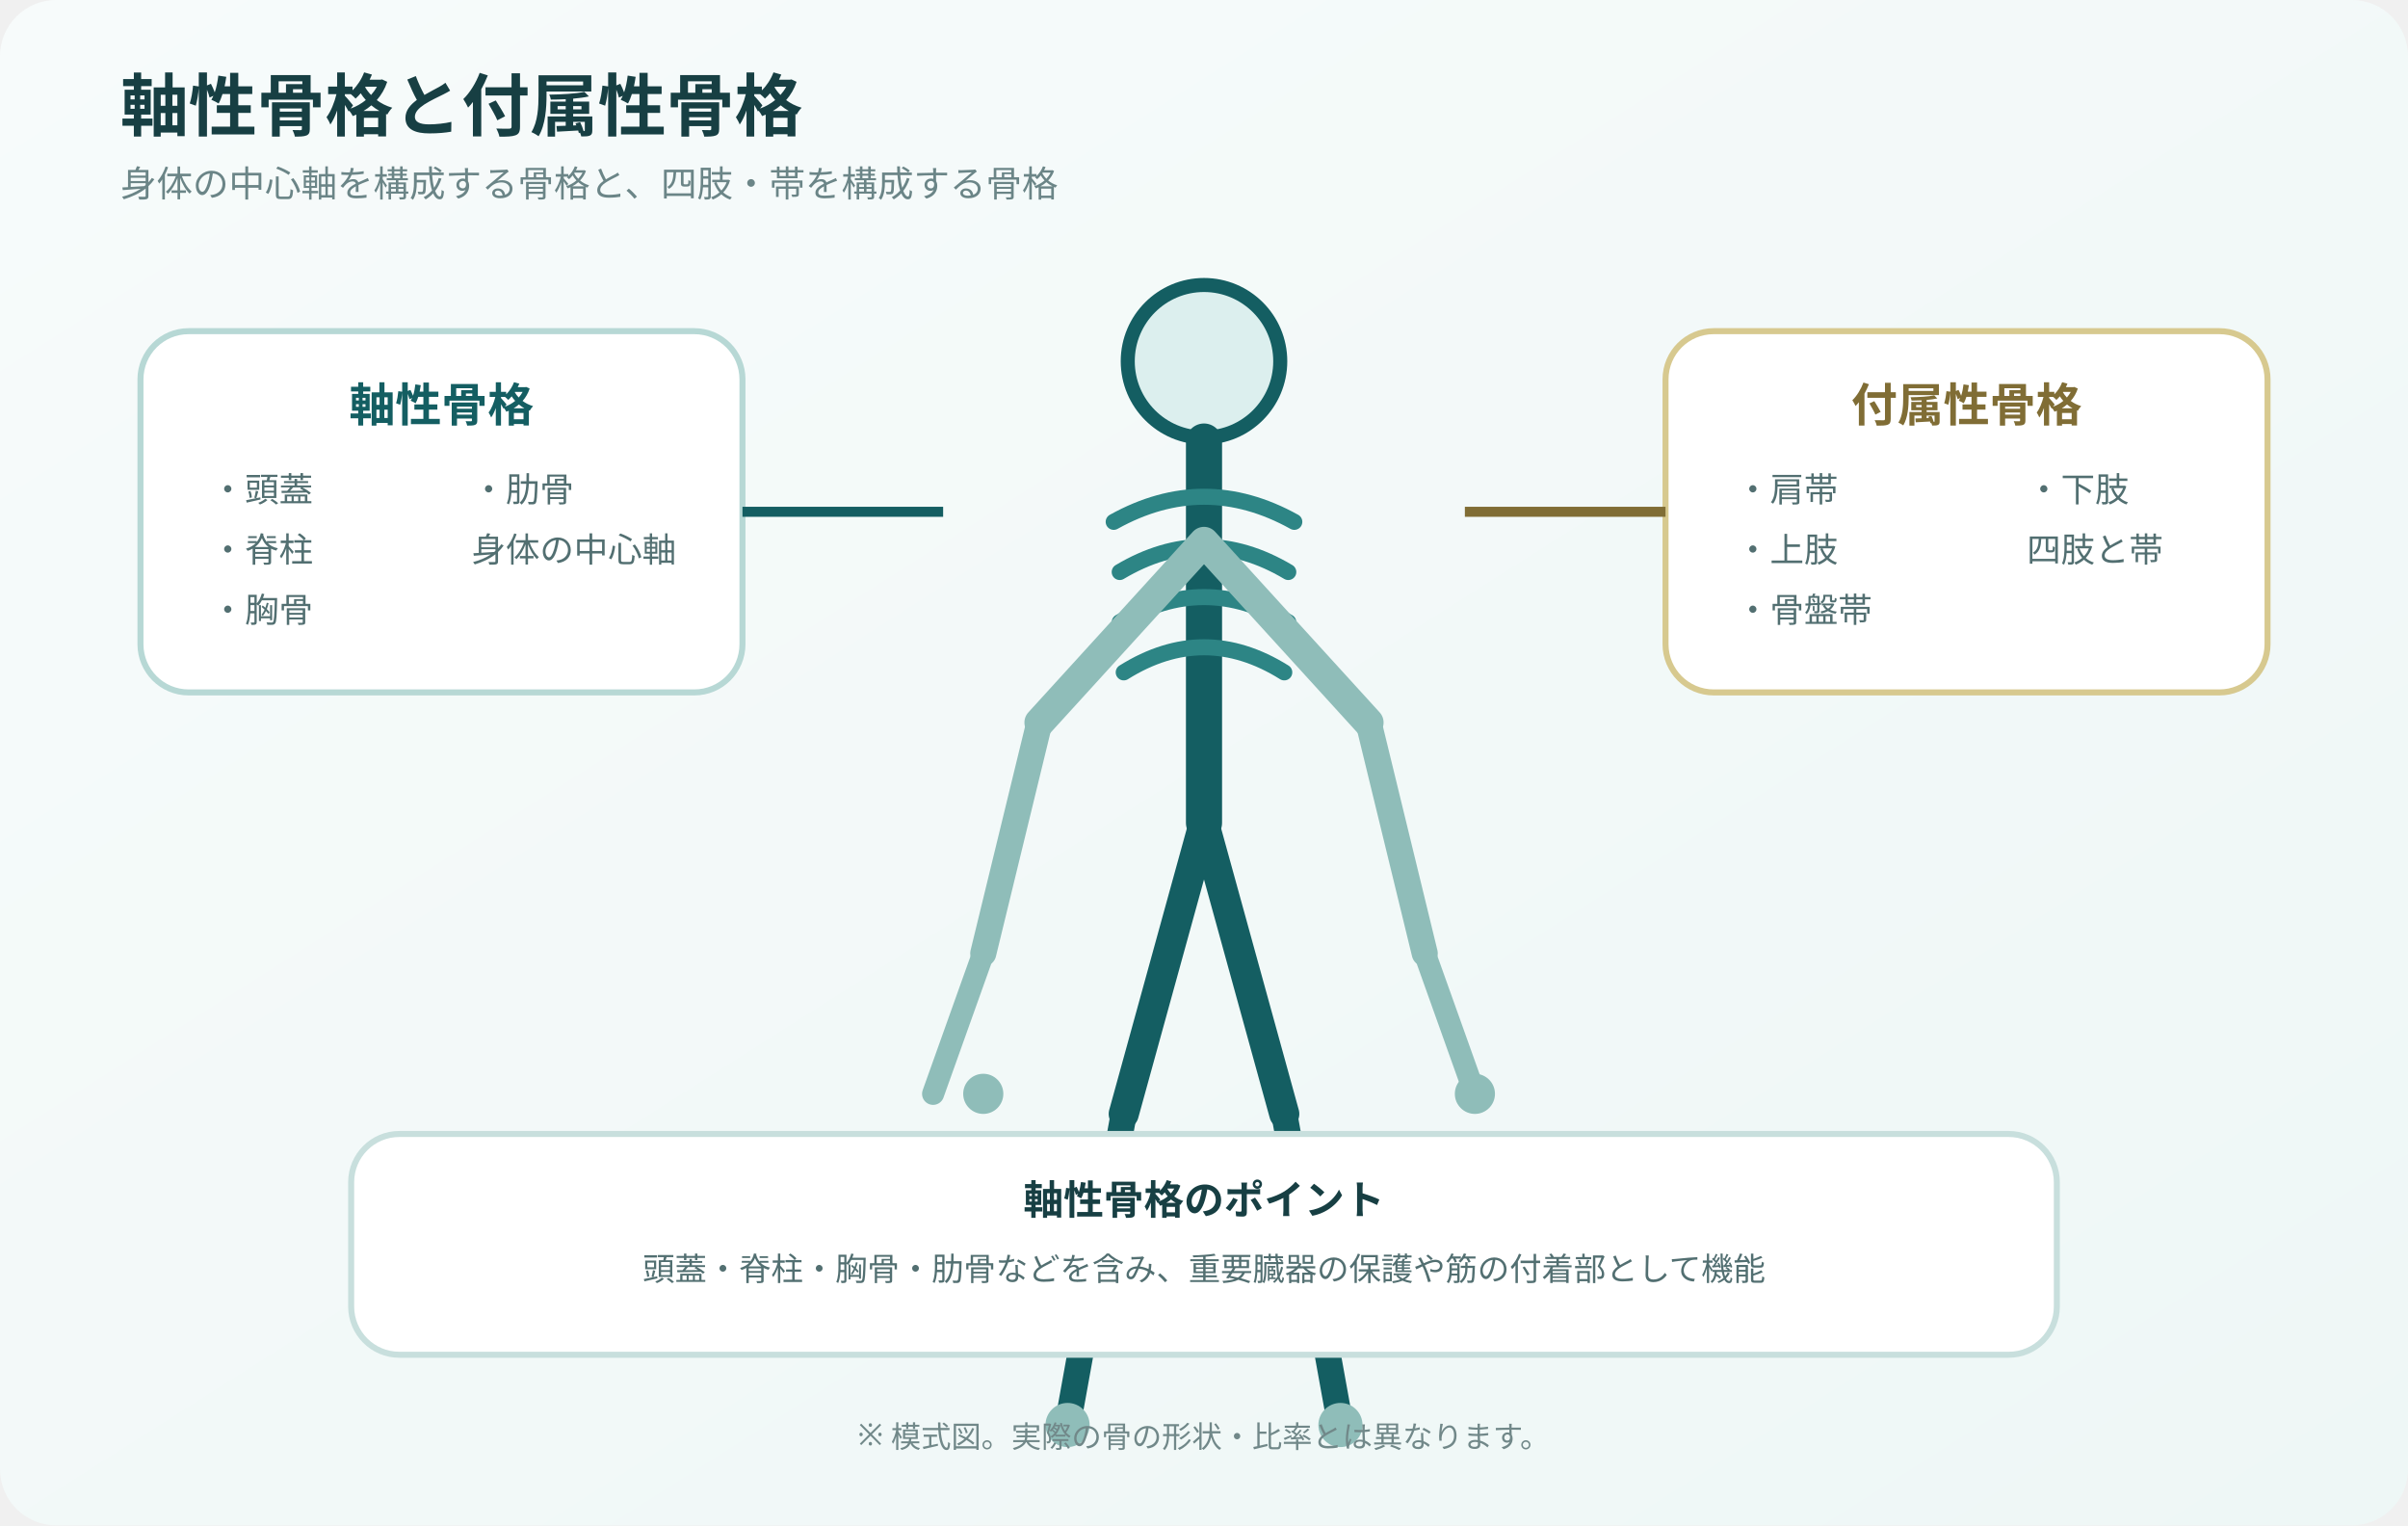
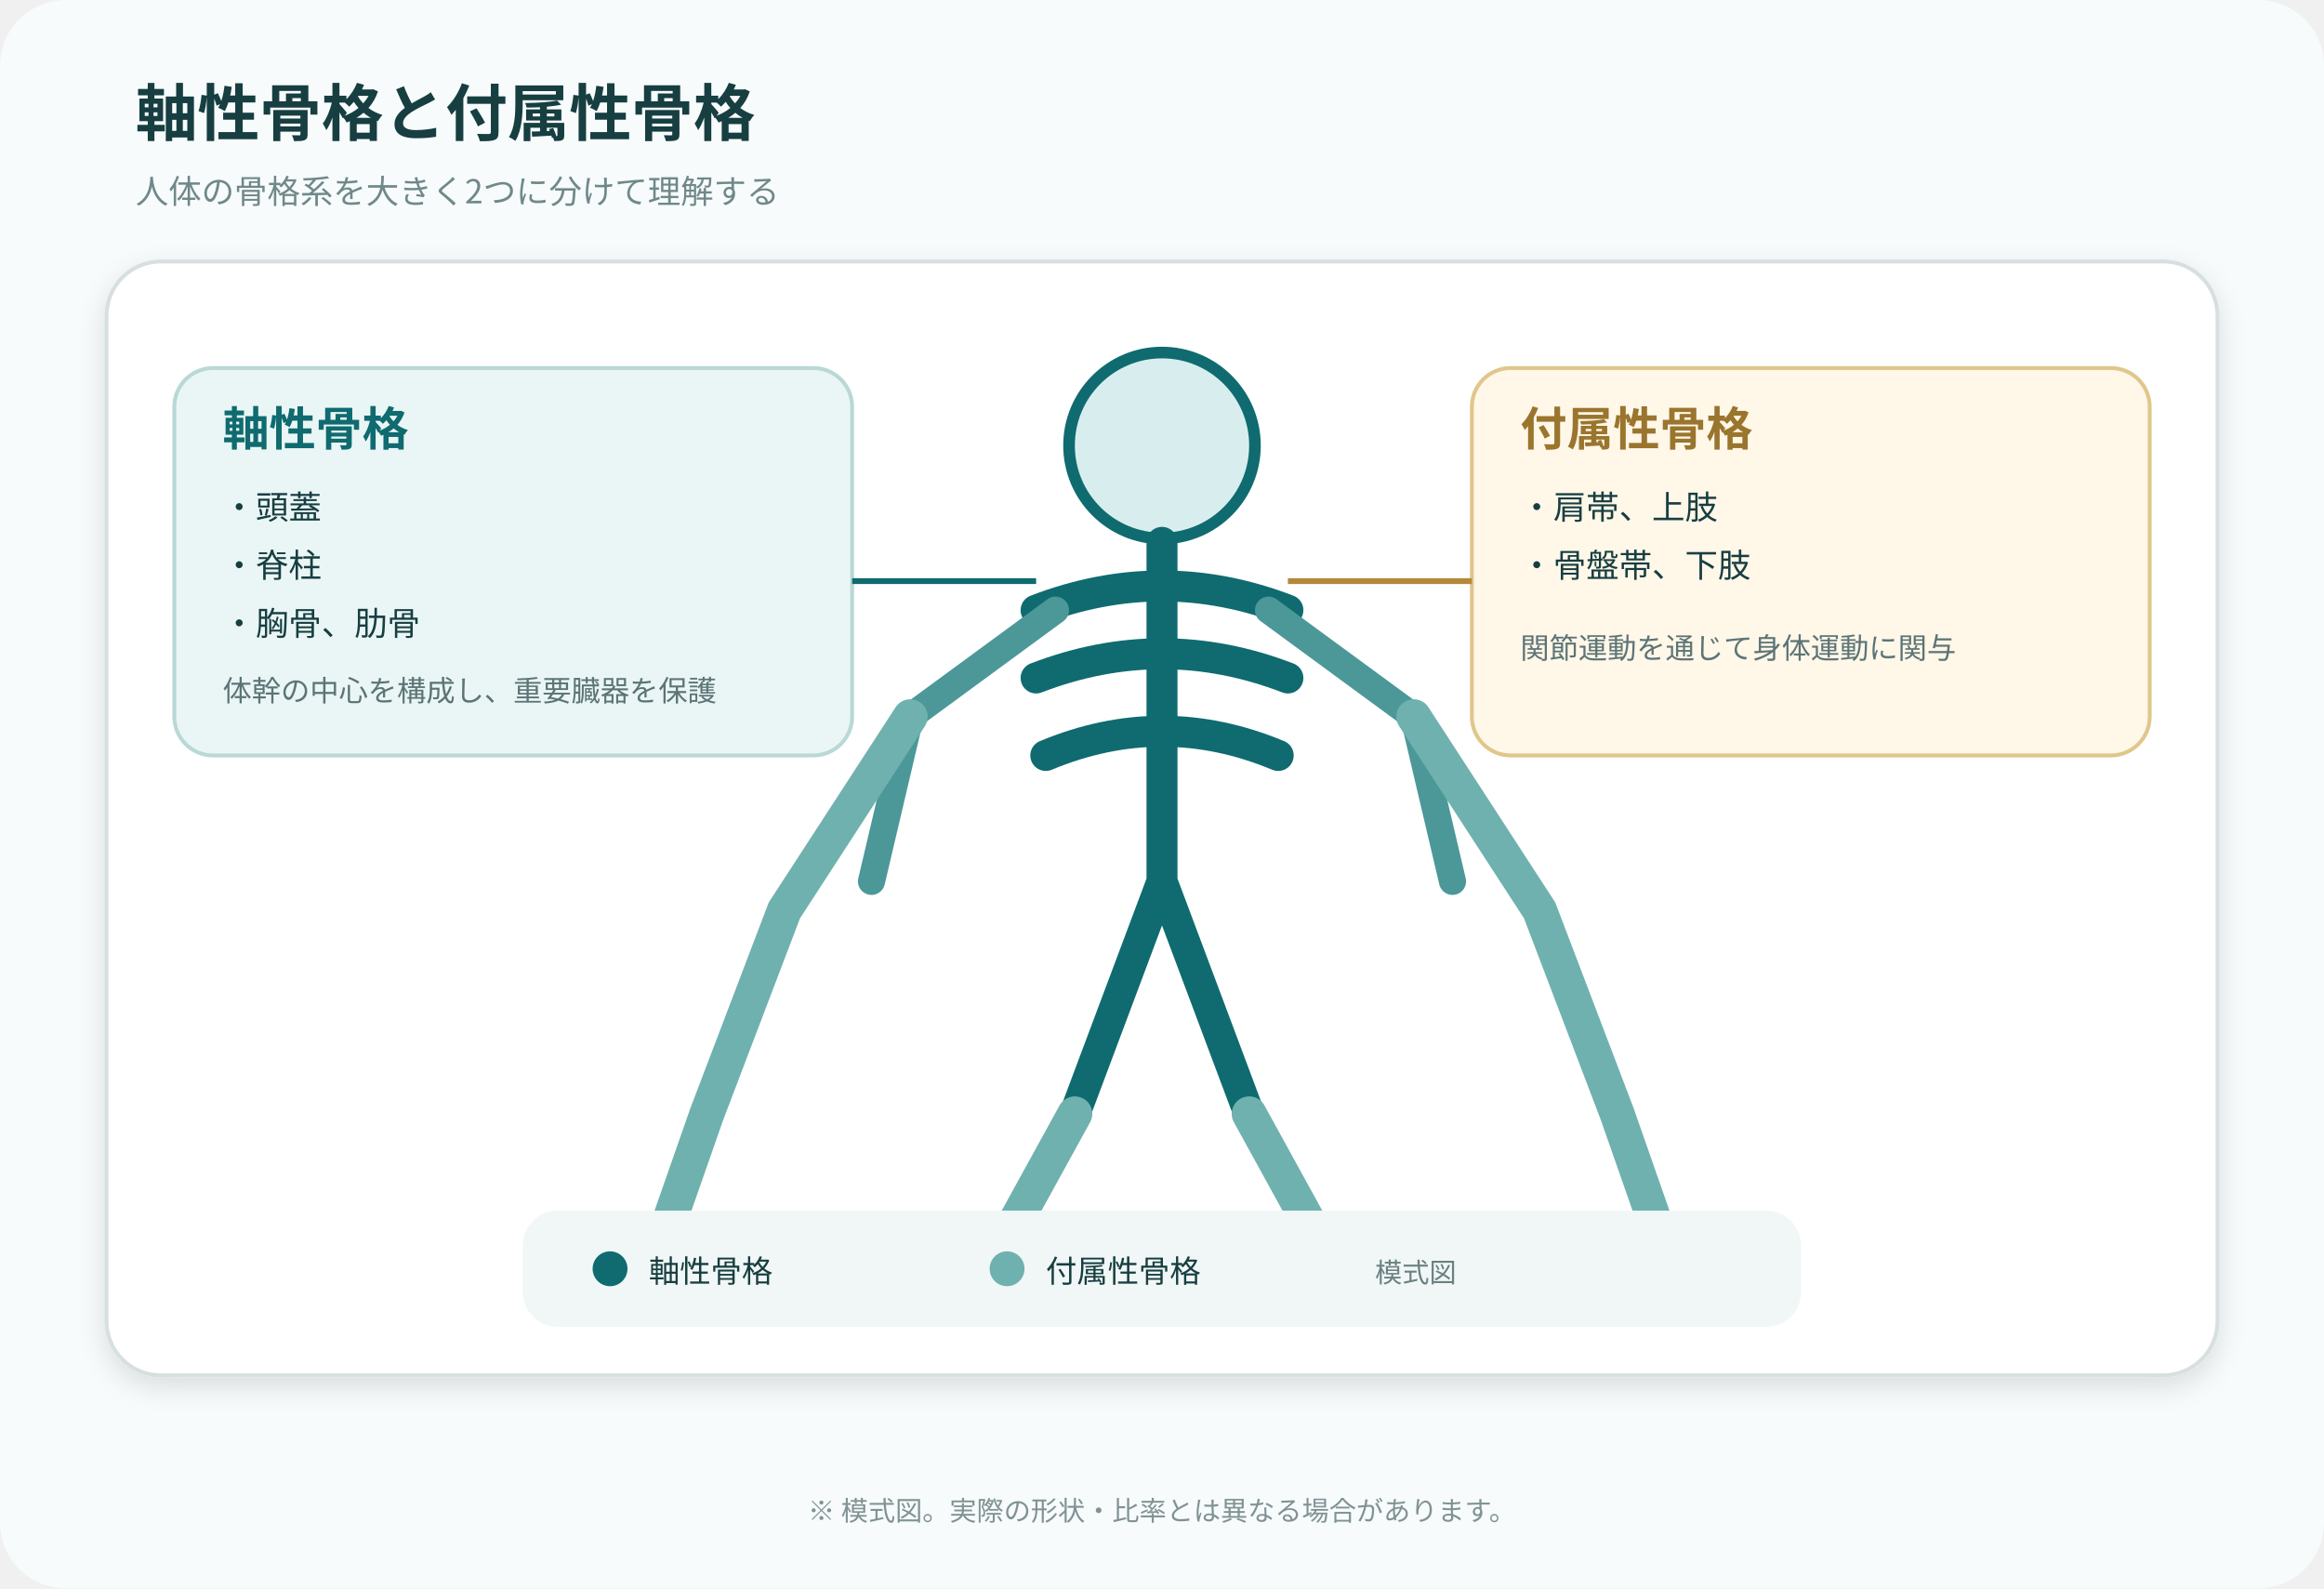
- <svg xmlns="http://www.w3.org/2000/svg" viewBox="0 0 1200 760" width="1200" height="760">
+ <svg xmlns="http://www.w3.org/2000/svg" viewBox="0 0 1200 820" role="img">
  <defs>
-     <linearGradient id="bg" x1="0" y1="0" x2="1" y2="1">
-       <stop offset="0" stop-color="#f7fbfb" />
-       <stop offset="1" stop-color="#eef7f6" />
-     </linearGradient>
-     <linearGradient id="teal" x1="0" y1="0" x2="1" y2="0">
-       <stop stop-color="#145e62" />
-       <stop offset="1" stop-color="#2d8585" />
-     </linearGradient>
    <filter id="shadow" x="-20%" y="-20%" width="140%" height="140%">
-       <feDropShadow dx="0" dy="5" stdDeviation="7" flood-color="#163f43" flood-opacity=".13" />
+       <feDropShadow dx="0" dy="5" stdDeviation="7" flood-opacity=".12" />
    </filter>
+     <marker id="arrow" markerWidth="12" markerHeight="12" refX="10" refY="6" orient="auto">
+       <path d="M0,0 L12,6 L0,12 z" fill="#0f6b70" />
+     </marker>
+     <marker id="arrowGold" markerWidth="12" markerHeight="12" refX="10" refY="6" orient="auto">
+       <path d="M0,0 L12,6 L0,12 z" fill="#b4883b" />
+     </marker>
  </defs>
-   <rect width="1200" height="760" rx="28" fill="url(#bg)" />
-   <text x="60" y="65" font-family="sans-serif" font-size="34" font-weight="800" fill="#173f43">軸性骨格と付属性骨格</text>
-   <text x="60" y="98" font-family="sans-serif" font-size="18" fill="#6b8587">身体の中心軸を構成する骨格と、四肢・帯を構成する骨格</text>
-   <g transform="translate(470,125)" stroke-linecap="round" stroke-linejoin="round">
-     <circle cx="130" cy="55" r="38" fill="#dcefee" stroke="#145e62" stroke-width="7" />
-     <path d="M130 95 V285" stroke="#145e62" stroke-width="18" />
-     <path d="M85 135 Q130 110 175 135 M88 160 Q130 135 172 160 M88 185 Q130 160 172 185 M90 210 Q130 185 170 210" fill="none" stroke="#2d8585" stroke-width="8" />
-     <path d="M130 285 L90 430 M130 285 L170 430" stroke="#145e62" stroke-width="15" />
-     <path d="M90 430 L62 585 M170 430 L198 585" stroke="#145e62" stroke-width="13" />
-     <path d="M130 145 L48 235 M130 145 L212 235" stroke="#8fbdb9" stroke-width="15" />
-     <path d="M48 235 L20 350 M212 235 L240 350" stroke="#8fbdb9" stroke-width="13" />
-     <path d="M20 350 L-5 420 M240 350 L265 420" stroke="#8fbdb9" stroke-width="11" />
-     <circle cx="20" cy="420" r="10" fill="#8fbdb9" stroke="none" />
-     <circle cx="265" cy="420" r="10" fill="#8fbdb9" stroke="none" />
-     <circle cx="62" cy="585" r="11" fill="#8fbdb9" stroke="none" />
-     <circle cx="198" cy="585" r="11" fill="#8fbdb9" stroke="none" />
-   </g>
-   <g font-family="sans-serif">
-     <g>
-       <rect x="70" y="165" width="300" height="180" rx="24" fill="#fff" stroke="#b7d8d5" stroke-width="3" />
-       <text x="220" y="210" text-anchor="middle" font-size="23" font-weight="800" fill="#145e62">軸性骨格</text>
-       <text x="105" y="250" font-size="17" fill="#526f71">・頭蓋</text>
-       <text x="105" y="280" font-size="17" fill="#526f71">・脊柱</text>
-       <text x="105" y="310" font-size="17" fill="#526f71">・胸骨</text>
-       <text x="235" y="250" font-size="17" fill="#526f71">・肋骨</text>
-       <text x="235" y="280" font-size="17" fill="#526f71">身体の中心軸</text>
-     </g>
-     <g>
-       <rect x="830" y="165" width="300" height="180" rx="24" fill="#fff" stroke="#d7c98f" stroke-width="3" />
-       <text x="980" y="210" text-anchor="middle" font-size="23" font-weight="800" fill="#806d35">付属性骨格</text>
-       <text x="865" y="250" font-size="17" fill="#526f71">・肩帯</text>
-       <text x="865" y="280" font-size="17" fill="#526f71">・上肢</text>
-       <text x="865" y="310" font-size="17" fill="#526f71">・骨盤帯</text>
-       <text x="1010" y="250" font-size="17" fill="#526f71">・下肢</text>
-       <text x="1010" y="280" font-size="17" fill="#526f71">四肢と帯</text>
-     </g>
-     <path d="M370 255 H470" stroke="#145e62" stroke-width="5" />
-     <path d="M830 255 H730" stroke="#806d35" stroke-width="5" />
-     <g>
-       <rect x="175" y="565" width="850" height="110" rx="24" fill="#fff" stroke="#c8dfdd" stroke-width="3" />
-       <text x="600" y="605" text-anchor="middle" font-size="20" font-weight="800" fill="#173f43">軸性骨格のポイント</text>
-       <text x="600" y="638" text-anchor="middle" font-size="16" fill="#526f71">頭蓋・脊柱・胸骨・肋骨などを含み、重要臓器の保護や筋の付着部として機能</text>
-     </g>
-   </g>
-   <text x="600" y="720" font-family="sans-serif" text-anchor="middle" font-size="15" fill="#718889">※ 模式図。実際の骨の形状・比率とは異なります。</text>
+   <rect width="1200" height="820" rx="34" fill="#f7fbfb" />
+   <text x="70" y="70" font-family="Noto Sans CJK JP, sans-serif" font-size="32" font-weight="700" fill="#173e41">軸性骨格と付属性骨格</text>
+   <text x="70" y="105" font-family="Noto Sans CJK JP, sans-serif" font-size="17" fill="#70888a">人体の骨格系を大きく2つに分けて理解する</text>
+   <rect x="55" y="135" width="1090" height="575" rx="28" fill="#fff" stroke="#d7dfe0" stroke-width="2" filter="url(#shadow)" />
+   <circle cx="600" cy="230" r="48" fill="#d8eeee" stroke="#0f6b70" stroke-width="6" />
+   <path d="M600 280 L600 455 M535 315 Q600 290 665 315 M535 350 Q600 325 665 350 M540 390 Q600 365 660 390 M600 455 L555 575 M600 455 L645 575" fill="none" stroke="#0f6b70" stroke-width="16" stroke-linecap="round" />
+   <path d="M545 315 L470 370 L450 455 M655 315 L730 370 L750 455" fill="none" stroke="#4c9899" stroke-width="14" stroke-linecap="round" />
+   <path d="M470 370 L405 470 L365 575 L330 675 M730 370 L795 470 L835 575 L870 675" fill="none" stroke="#6fb1ae" stroke-width="18" stroke-linecap="round" />
+   <path d="M555 575 L500 675 M645 575 L700 675" fill="none" stroke="#6fb1ae" stroke-width="18" stroke-linecap="round" />
+   <rect x="90" y="190" width="350" height="200" rx="20" fill="#eaf6f5" stroke="#b9d8d6" stroke-width="2" />
+   <text x="115" y="230" font-family="Noto Sans CJK JP, sans-serif" font-size="24" font-weight="700" fill="#0f6b70">軸性骨格</text>
+   <text x="115" y="268" font-family="Noto Sans CJK JP, sans-serif" font-size="17" fill="#173e41">・頭蓋</text>
+   <text x="115" y="298" font-family="Noto Sans CJK JP, sans-serif" font-size="17" fill="#173e41">・脊柱</text>
+   <text x="115" y="328" font-family="Noto Sans CJK JP, sans-serif" font-size="17" fill="#173e41">・胸骨、肋骨</text>
+   <text x="115" y="362" font-family="Noto Sans CJK JP, sans-serif" font-size="15" fill="#5c7476">体幹の中心を構成し、重要臓器を保護</text>
+   <line x1="440" y1="300" x2="535" y2="300" stroke="#0f6b70" stroke-width="3" />
+   <rect x="760" y="190" width="350" height="200" rx="20" fill="#fff7e8" stroke="#dfc78b" stroke-width="2" />
+   <text x="785" y="230" font-family="Noto Sans CJK JP, sans-serif" font-size="24" font-weight="700" fill="#9a752d">付属性骨格</text>
+   <text x="785" y="268" font-family="Noto Sans CJK JP, sans-serif" font-size="17" fill="#173e41">・肩帯、上肢</text>
+   <text x="785" y="298" font-family="Noto Sans CJK JP, sans-serif" font-size="17" fill="#173e41">・骨盤帯、下肢</text>
+   <text x="785" y="340" font-family="Noto Sans CJK JP, sans-serif" font-size="15" fill="#5c7476">関節運動を通じて身体運動に関与</text>
+   <line x1="760" y1="300" x2="665" y2="300" stroke="#b4883b" stroke-width="3" />
+   <rect x="270" y="625" width="660" height="60" rx="18" fill="#f1f7f6" />
+   <circle cx="315" cy="655" r="9" fill="#0f6b70" />
+   <text x="335" y="662" font-family="Noto Sans CJK JP, sans-serif" font-size="16" fill="#173e41">軸性骨格</text>
+   <circle cx="520" cy="655" r="9" fill="#6fb1ae" />
+   <text x="540" y="662" font-family="Noto Sans CJK JP, sans-serif" font-size="16" fill="#173e41">付属性骨格</text>
+   <text x="710" y="662" font-family="Noto Sans CJK JP, sans-serif" font-size="14" fill="#6a8082">模式図</text>
+   <text x="600" y="785" text-anchor="middle" font-family="Noto Sans CJK JP, sans-serif" font-size="14" fill="#809294">※ 模式図。実際の形状・比率とは異なる場合があります。</text>
</svg>
